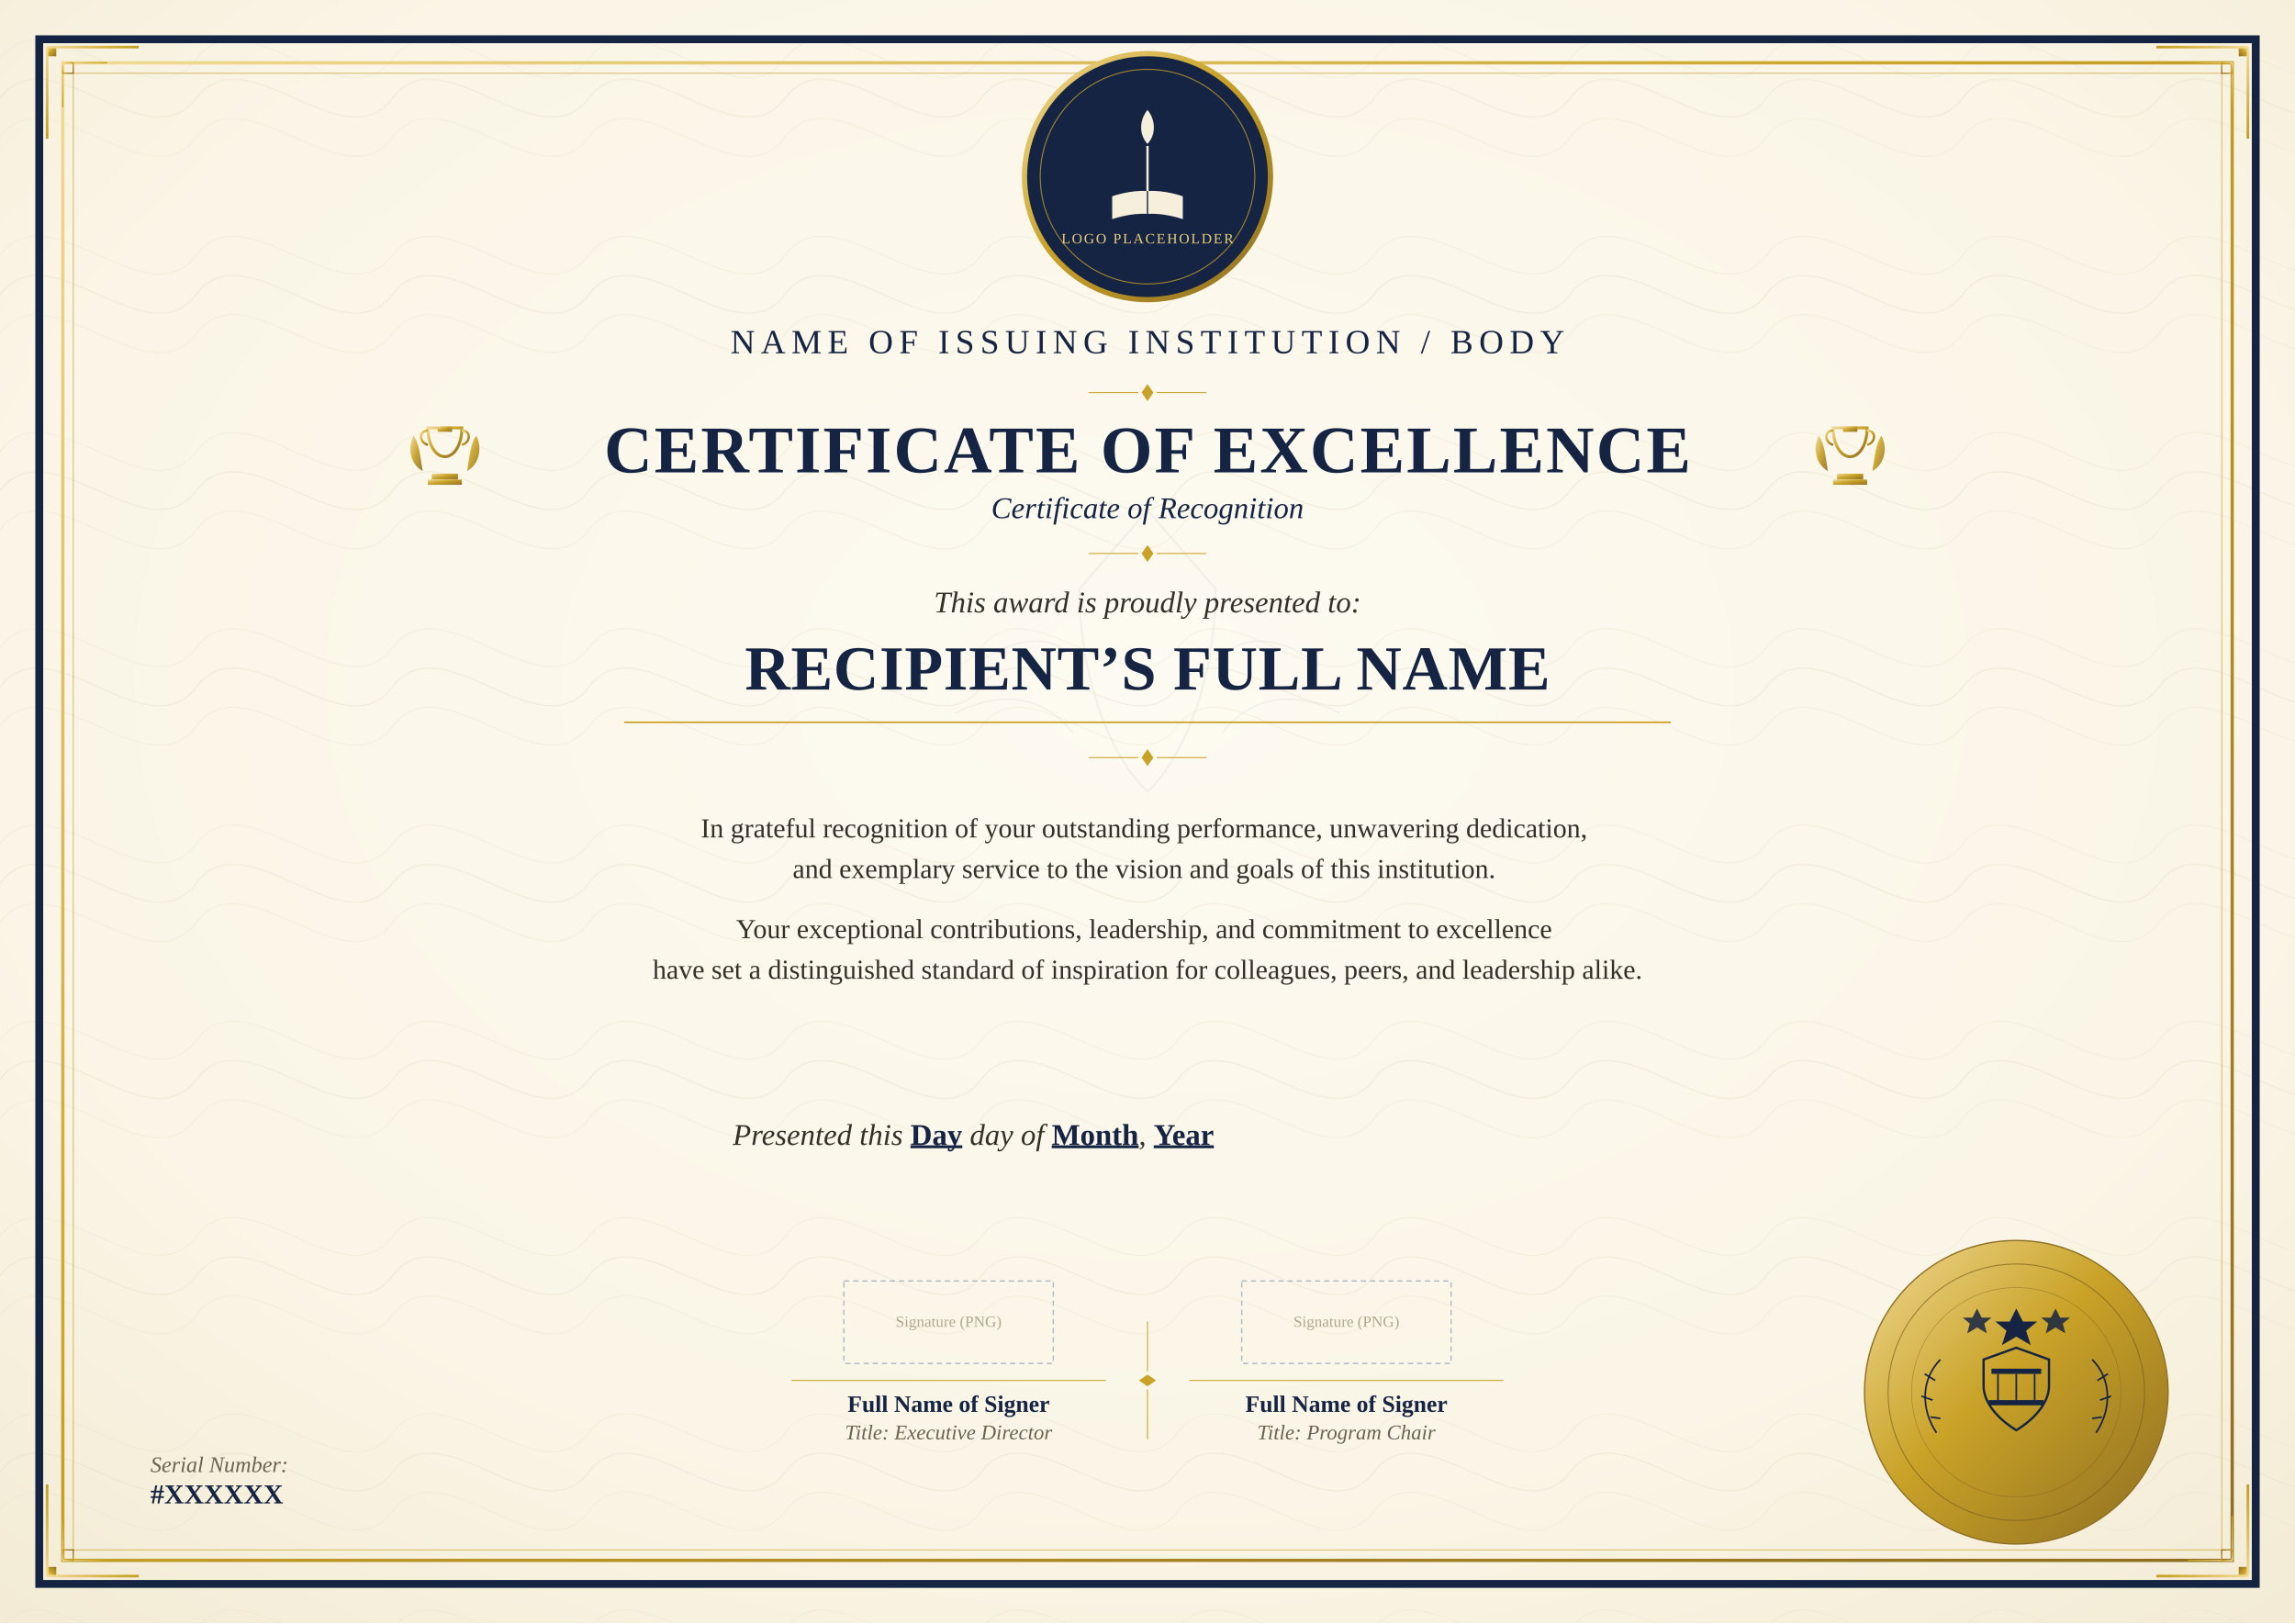
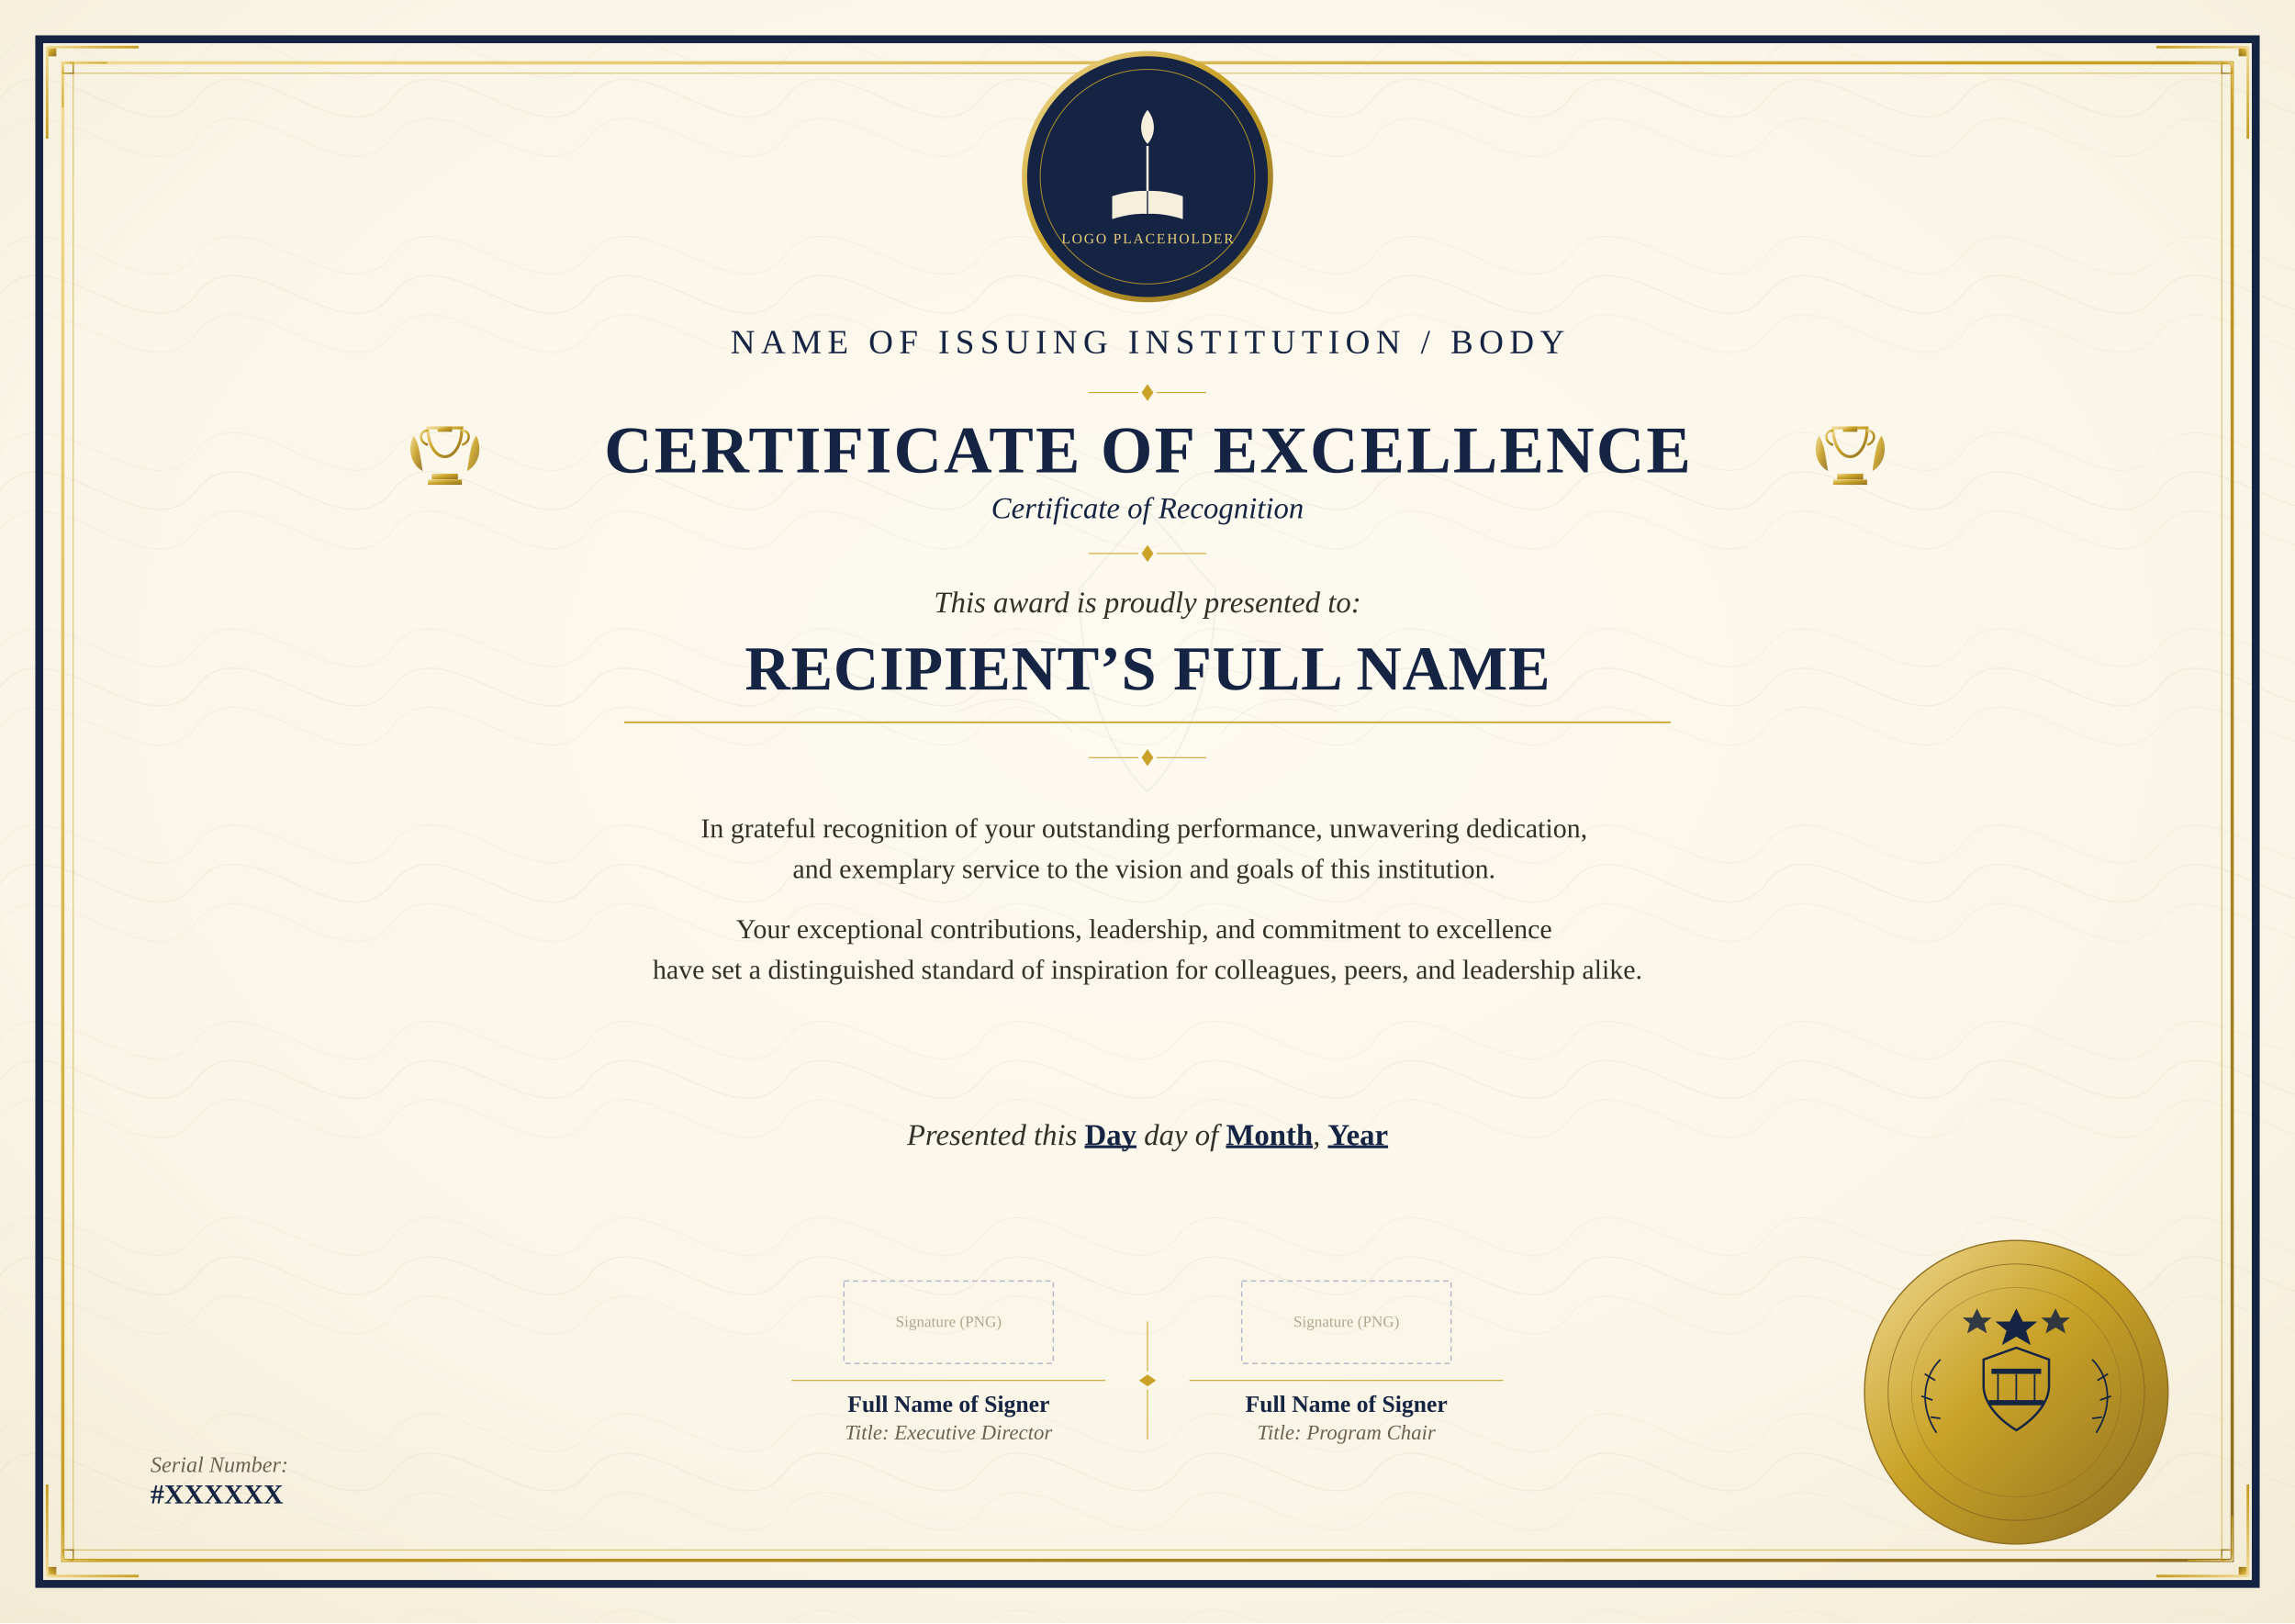
<svg xmlns="http://www.w3.org/2000/svg" xmlns:xlink="http://www.w3.org/1999/xlink" width="3508" height="2481" viewBox="0 0 3508 2481" font-family="Georgia, 'Times New Roman', Times, serif">
  <defs>
    <radialGradient id="paperGrad" cx="50%" cy="42%" r="78%">
      <stop offset="0%" stop-color="#FDFAF1" />
      <stop offset="65%" stop-color="#FAF5E6" />
      <stop offset="100%" stop-color="#F2EAD3" />
    </radialGradient>
    <linearGradient id="goldGrad" x1="0%" y1="0%" x2="100%" y2="100%">
      <stop offset="0%" stop-color="#F1DB96" />
      <stop offset="45%" stop-color="#C9A227" />
      <stop offset="100%" stop-color="#8E6E22" />
    </linearGradient>
    <pattern id="guilloche" width="300" height="300" patternUnits="userSpaceOnUse">
      <path d="M0,150 C75,50 225,250 300,150" stroke="#E4DCC2" stroke-width="1.2" fill="none" />
      <path d="M0,90 C75,-10 225,190 300,90" stroke="#EAE2C8" stroke-width="1" fill="none" />
      <path d="M0,210 C75,110 225,310 300,210" stroke="#EAE2C8" stroke-width="1" fill="none" />
    </pattern>
    <clipPath id="logoClip">
      <circle cx="1754" cy="270" r="188" />
    </clipPath>
    <clipPath id="sealClip">
      <circle cx="3082" cy="2128" r="230" />
    </clipPath>
    <g id="cornerMark">
      <rect x="0" y="0" width="14" height="14" fill="url(#goldGrad)" />
      <path d="M0,0 H140 M0,0 V140" stroke="url(#goldGrad)" stroke-width="4" fill="none" />
      <path d="M24,24 H92 M24,24 V92" stroke="url(#goldGrad)" stroke-width="2" fill="none" />
      <rect x="24" y="24" width="16" height="16" fill="none" stroke="url(#goldGrad)" stroke-width="2" />
    </g>
    <g id="smallDiamond">
      <line x1="-90" y1="0" x2="-14" y2="0" stroke="#C9A227" stroke-width="1.5" />
      <path d="M0,-13 L9,0 L0,13 L-9,0 Z" fill="#C9A227" />
      <line x1="14" y1="0" x2="90" y2="0" stroke="#C9A227" stroke-width="1.5" />
    </g>
    <g id="trophyLaurel">
      <path d="M-26,-46 C-26,-20 -14,-2 0,-2 C14,-2 26,-20 26,-46 Z" fill="none" stroke="url(#goldGrad)" stroke-width="4.5" />
      <path d="M-26,-42 C-40,-42 -40,-24 -26,-20" fill="none" stroke="url(#goldGrad)" stroke-width="3.5" />
      <path d="M26,-42 C40,-42 40,-24 26,-20" fill="none" stroke="url(#goldGrad)" stroke-width="3.5" />
      <rect x="-11" y="-48" width="22" height="8" fill="url(#goldGrad)" />
      <line x1="0" y1="-2" x2="0" y2="24" stroke="url(#goldGrad)" stroke-width="4.5" />
      <rect x="-20" y="24" width="40" height="9" fill="url(#goldGrad)" />
      <rect x="-26" y="33" width="52" height="8" fill="url(#goldGrad)" />
      <path d="M-34,20 C-52,10 -58,-14 -48,-34 C-40,-24 -38,-6 -34,20 Z" fill="url(#goldGrad)" opacity="0.9" />
      <path d="M34,20 C52,10 58,-14 48,-34 C40,-24 38,-6 34,20 Z" fill="url(#goldGrad)" opacity="0.9" />
    </g>
  </defs>
  <rect x="0" y="0" width="3508" height="2481" fill="url(#paperGrad)" />
  <rect x="0" y="0" width="3508" height="2481" fill="url(#guilloche)" opacity="0.55" />
  <g opacity="0.05" stroke="#152442" fill="none">
    <path d="M1754,780 L1650,900 C1650,1040 1700,1160 1754,1210 C1808,1160 1858,1040 1858,900 Z" stroke-width="3" />
    <path d="M1500,1010 C1560,970 1610,970 1650,1010" stroke-width="2" />
    <path d="M2008,1010 C1948,970 1898,970 1858,1010" stroke-width="2" />
    <path d="M1460,1090 C1540,1050 1600,1070 1640,1120" stroke-width="2" />
    <path d="M2048,1090 C1968,1050 1908,1070 1868,1120" stroke-width="2" />
  </g>
  <rect x="60" y="60" width="3388" height="2361" fill="none" stroke="#152442" stroke-width="12" />
  <rect x="96" y="96" width="3316" height="2289" fill="none" stroke="url(#goldGrad)" stroke-width="5" />
  <rect x="112" y="112" width="3284" height="2257" fill="none" stroke="#C9A227" stroke-width="1.2" opacity="0.8" />
  <use href="#cornerMark" xlink:href="#cornerMark" x="72" y="72" />
  <use href="#cornerMark" xlink:href="#cornerMark" x="3436" y="72" transform="scale(-1,1) translate(-6872,0)" />
  <use href="#cornerMark" xlink:href="#cornerMark" x="72" y="2409" transform="scale(1,-1) translate(0,-4818)" />
  <use href="#cornerMark" xlink:href="#cornerMark" x="3436" y="2409" transform="scale(-1,-1) translate(-6872,-4818)" />
  <circle cx="1754" cy="270" r="188" fill="#152442" stroke="url(#goldGrad)" stroke-width="8" />
  <circle cx="1754" cy="270" r="164" fill="none" stroke="#C9A227" stroke-width="1.5" opacity="0.8" />
  <g stroke="#F5EFDC" stroke-width="3.5" fill="none">
    <line x1="1754" y1="298" x2="1754" y2="223" />
    <path d="M1754,168 C1741,184 1741,206 1754,220 C1767,206 1767,184 1754,168 Z" fill="#F5EFDC" stroke="none" />
  </g>
  <path d="M1700,300 C1700,300 1728,290 1754,292 C1780,290 1808,300 1808,300 L1808,335 C1808,335 1780,325 1754,327 C1728,325 1700,335 1700,335 Z" fill="#F5EFDC" stroke="none" />
  <line x1="1754" y1="292" x2="1754" y2="327" stroke="#152442" stroke-width="2" />
  <text x="1754" y="372" text-anchor="middle" font-size="22" letter-spacing="2.5" fill="#E8CE7B">LOGO PLACEHOLDER</text>
  <image id="logo-slot" x="1566" y="82" width="376" height="376" href="" xlink:href="" clip-path="url(#logoClip)" preserveAspectRatio="xMidYMid slice" />
  <text id="institution-name" x="1754" y="540" text-anchor="middle" font-size="52" letter-spacing="9" fill="#152442">NAME OF ISSUING INSTITUTION / BODY</text>
  <g transform="translate(1754,600)">
    <use href="#smallDiamond" xlink:href="#smallDiamond" />
  </g>
  <use href="#trophyLaurel" xlink:href="#trophyLaurel" transform="translate(680,700)" />
  <use href="#trophyLaurel" xlink:href="#trophyLaurel" transform="translate(2828,700)" />
  <text id="certificate-title" x="1754" y="722" text-anchor="middle" font-size="102" font-weight="700" letter-spacing="3" fill="#152442">CERTIFICATE OF EXCELLENCE</text>
  <text id="opt-subtitle" x="1754" y="792" text-anchor="middle" font-size="46" font-style="italic" fill="#152442">Certificate of Recognition</text>
  <g transform="translate(1754,846)">
    <use href="#smallDiamond" xlink:href="#smallDiamond" />
  </g>
  <text id="awarded-to-label" x="1754" y="936" text-anchor="middle" font-size="46" font-style="italic" fill="#333029">This award is proudly presented to:</text>
  <text id="recipient-name" x="1754" y="1054" text-anchor="middle" font-size="96" font-weight="700" letter-spacing="1" fill="#152442">RECIPIENT’S FULL NAME</text>
  <line x1="954" y1="1104" x2="2554" y2="1104" stroke="#C9A227" stroke-width="2.5" />
  <g transform="translate(1754,1158)">
    <use href="#smallDiamond" xlink:href="#smallDiamond" />
  </g>
  <text x="1754" y="1280" text-anchor="middle" font-size="42" fill="#333029">
    <tspan x="1754" dy="0">In grateful recognition of your outstanding performance, unwavering dedication,</tspan>
    <tspan x="1754" dy="62">and exemplary service to the vision and goals of this institution.</tspan>
    <tspan x="1754" dy="92">Your exceptional contributions, leadership, and commitment to excellence</tspan>
    <tspan x="1754" dy="62">have set a distinguished standard of inspiration for colleagues, peers, and leadership alike.</tspan>
  </text>
-   <text x="1120" y="1750" font-size="46" font-style="italic" fill="#333029">Presented this <tspan id="award-day" fill="#152442" font-weight="700" font-style="normal" style="text-decoration:underline;">Day</tspan> day of <tspan id="award-month" fill="#152442" font-weight="700" font-style="normal" style="text-decoration:underline;">Month</tspan>, <tspan id="award-year" fill="#152442" font-weight="700" font-style="normal" style="text-decoration:underline;">Year</tspan>
+   <text x="1754" y="1750" text-anchor="middle" font-size="46" font-style="italic" fill="#333029">Presented this <tspan id="award-day" fill="#152442" font-weight="700" font-style="normal" style="text-decoration:underline;">Day</tspan> day of <tspan id="award-month" fill="#152442" font-weight="700" font-style="normal" style="text-decoration:underline;">Month</tspan>, <tspan id="award-year" fill="#152442" font-weight="700" font-style="normal" style="text-decoration:underline;">Year</tspan>
  </text>
  <text id="certificate-number-label" x="230" y="2250" font-size="34" font-style="italic" fill="#6B6250">Serial Number:</text>
  <text id="certificate-number" x="230" y="2298" font-size="42" font-weight="700" fill="#152442">#XXXXXX</text>
  <g id="signatures-section">
    <g id="signature-1-block">
      <rect x="1290" y="1958" width="320" height="126" fill="none" stroke="#AEB7C6" stroke-width="2" stroke-dasharray="8 6" />
      <text x="1450" y="2028" text-anchor="middle" font-size="24" fill="#B0A88E">Signature (PNG)</text>
      <image id="signature-1" x="1290" y="1958" width="320" height="126" href="" xlink:href="" preserveAspectRatio="xMidYMid meet" />
      <line x1="1210" y1="2110" x2="1690" y2="2110" stroke="#C9A227" stroke-width="1.5" />
      <text id="signature-1-caption" x="1450" y="2158" text-anchor="middle" font-size="36" font-weight="700" fill="#152442">Full Name of Signer</text>
      <text id="signature-1-title" x="1450" y="2200" text-anchor="middle" font-size="32" font-style="italic" fill="#6B6250">Title: Executive Director</text>
    </g>
    <g transform="translate(1754,2110)">
      <use href="#smallDiamond" xlink:href="#smallDiamond" transform="rotate(90)" />
    </g>
    <g id="signature-2-block">
      <rect x="1898" y="1958" width="320" height="126" fill="none" stroke="#AEB7C6" stroke-width="2" stroke-dasharray="8 6" />
      <text x="2058" y="2028" text-anchor="middle" font-size="24" fill="#B0A88E">Signature (PNG)</text>
      <image id="signature-2" x="1898" y="1958" width="320" height="126" href="" xlink:href="" preserveAspectRatio="xMidYMid meet" />
      <line x1="1818" y1="2110" x2="2298" y2="2110" stroke="#C9A227" stroke-width="1.5" />
      <text id="opt-signature-2-caption" x="2058" y="2158" text-anchor="middle" font-size="36" font-weight="700" fill="#152442">Full Name of Signer</text>
      <text id="opt-signature-2-title" x="2058" y="2200" text-anchor="middle" font-size="32" font-style="italic" fill="#6B6250">Title: Program Chair</text>
    </g>
  </g>
  <g id="seal-block">
    <circle cx="3082" cy="2128" r="232" fill="url(#goldGrad)" stroke="#8E6E22" stroke-width="2" />
    <circle cx="3082" cy="2128" r="196" fill="none" stroke="#7A5E1E" stroke-width="1.5" opacity="0.7" />
    <circle cx="3082" cy="2128" r="160" fill="none" stroke="#7A5E1E" stroke-width="1" opacity="0.5" />
    <g fill="#152442">
      <path d="M3082,2000 L3092,2020 L3114,2020 L3097,2034 L3104,2056 L3082,2043 L3060,2056 L3067,2034 L3050,2020 L3072,2020 Z" />
      <path d="M3022,2000 L3029,2014 L3044,2014 L3033,2023 L3037,2038 L3022,2029 L3007,2038 L3011,2023 L3000,2014 L3015,2014 Z" opacity="0.85" />
      <path d="M3142,2000 L3149,2014 L3164,2014 L3153,2023 L3157,2038 L3142,2029 L3127,2038 L3131,2023 L3120,2014 L3135,2014 Z" opacity="0.85" />
    </g>
    <path d="M3082,2060 L3132,2078 L3132,2118 C3132,2158 3082,2186 3082,2186 C3082,2186 3032,2158 3032,2118 L3032,2078 Z" fill="none" stroke="#152442" stroke-width="3.5" />
    <g stroke="#152442" stroke-width="2.5" fill="none">
      <line x1="3054" y1="2100" x2="3054" y2="2140" />
      <line x1="3082" y1="2100" x2="3082" y2="2140" />
      <line x1="3110" y1="2100" x2="3110" y2="2140" />
      <rect x="3044" y="2092" width="76" height="8" fill="#152442" stroke="none" />
      <rect x="3040" y="2140" width="84" height="8" fill="#152442" stroke="none" />
    </g>
    <g stroke="#152442" stroke-width="2.5" fill="none">
      <path d="M2960,2190 C2936,2154 2936,2108 2966,2078" />
      <path d="M3204,2190 C3228,2154 3228,2108 3198,2078" />
      <path d="M2958,2110 L2942,2100 M2954,2140 L2937,2134 M2966,2168 L2951,2166" />
      <path d="M3206,2110 L3222,2100 M3210,2140 L3227,2134 M3198,2168 L3213,2166" />
    </g>
    <image id="opt-seal-slot" x="2852" y="1898" width="460" height="460" href="" xlink:href="" clip-path="url(#sealClip)" preserveAspectRatio="xMidYMid slice" />
  </g>
</svg>
